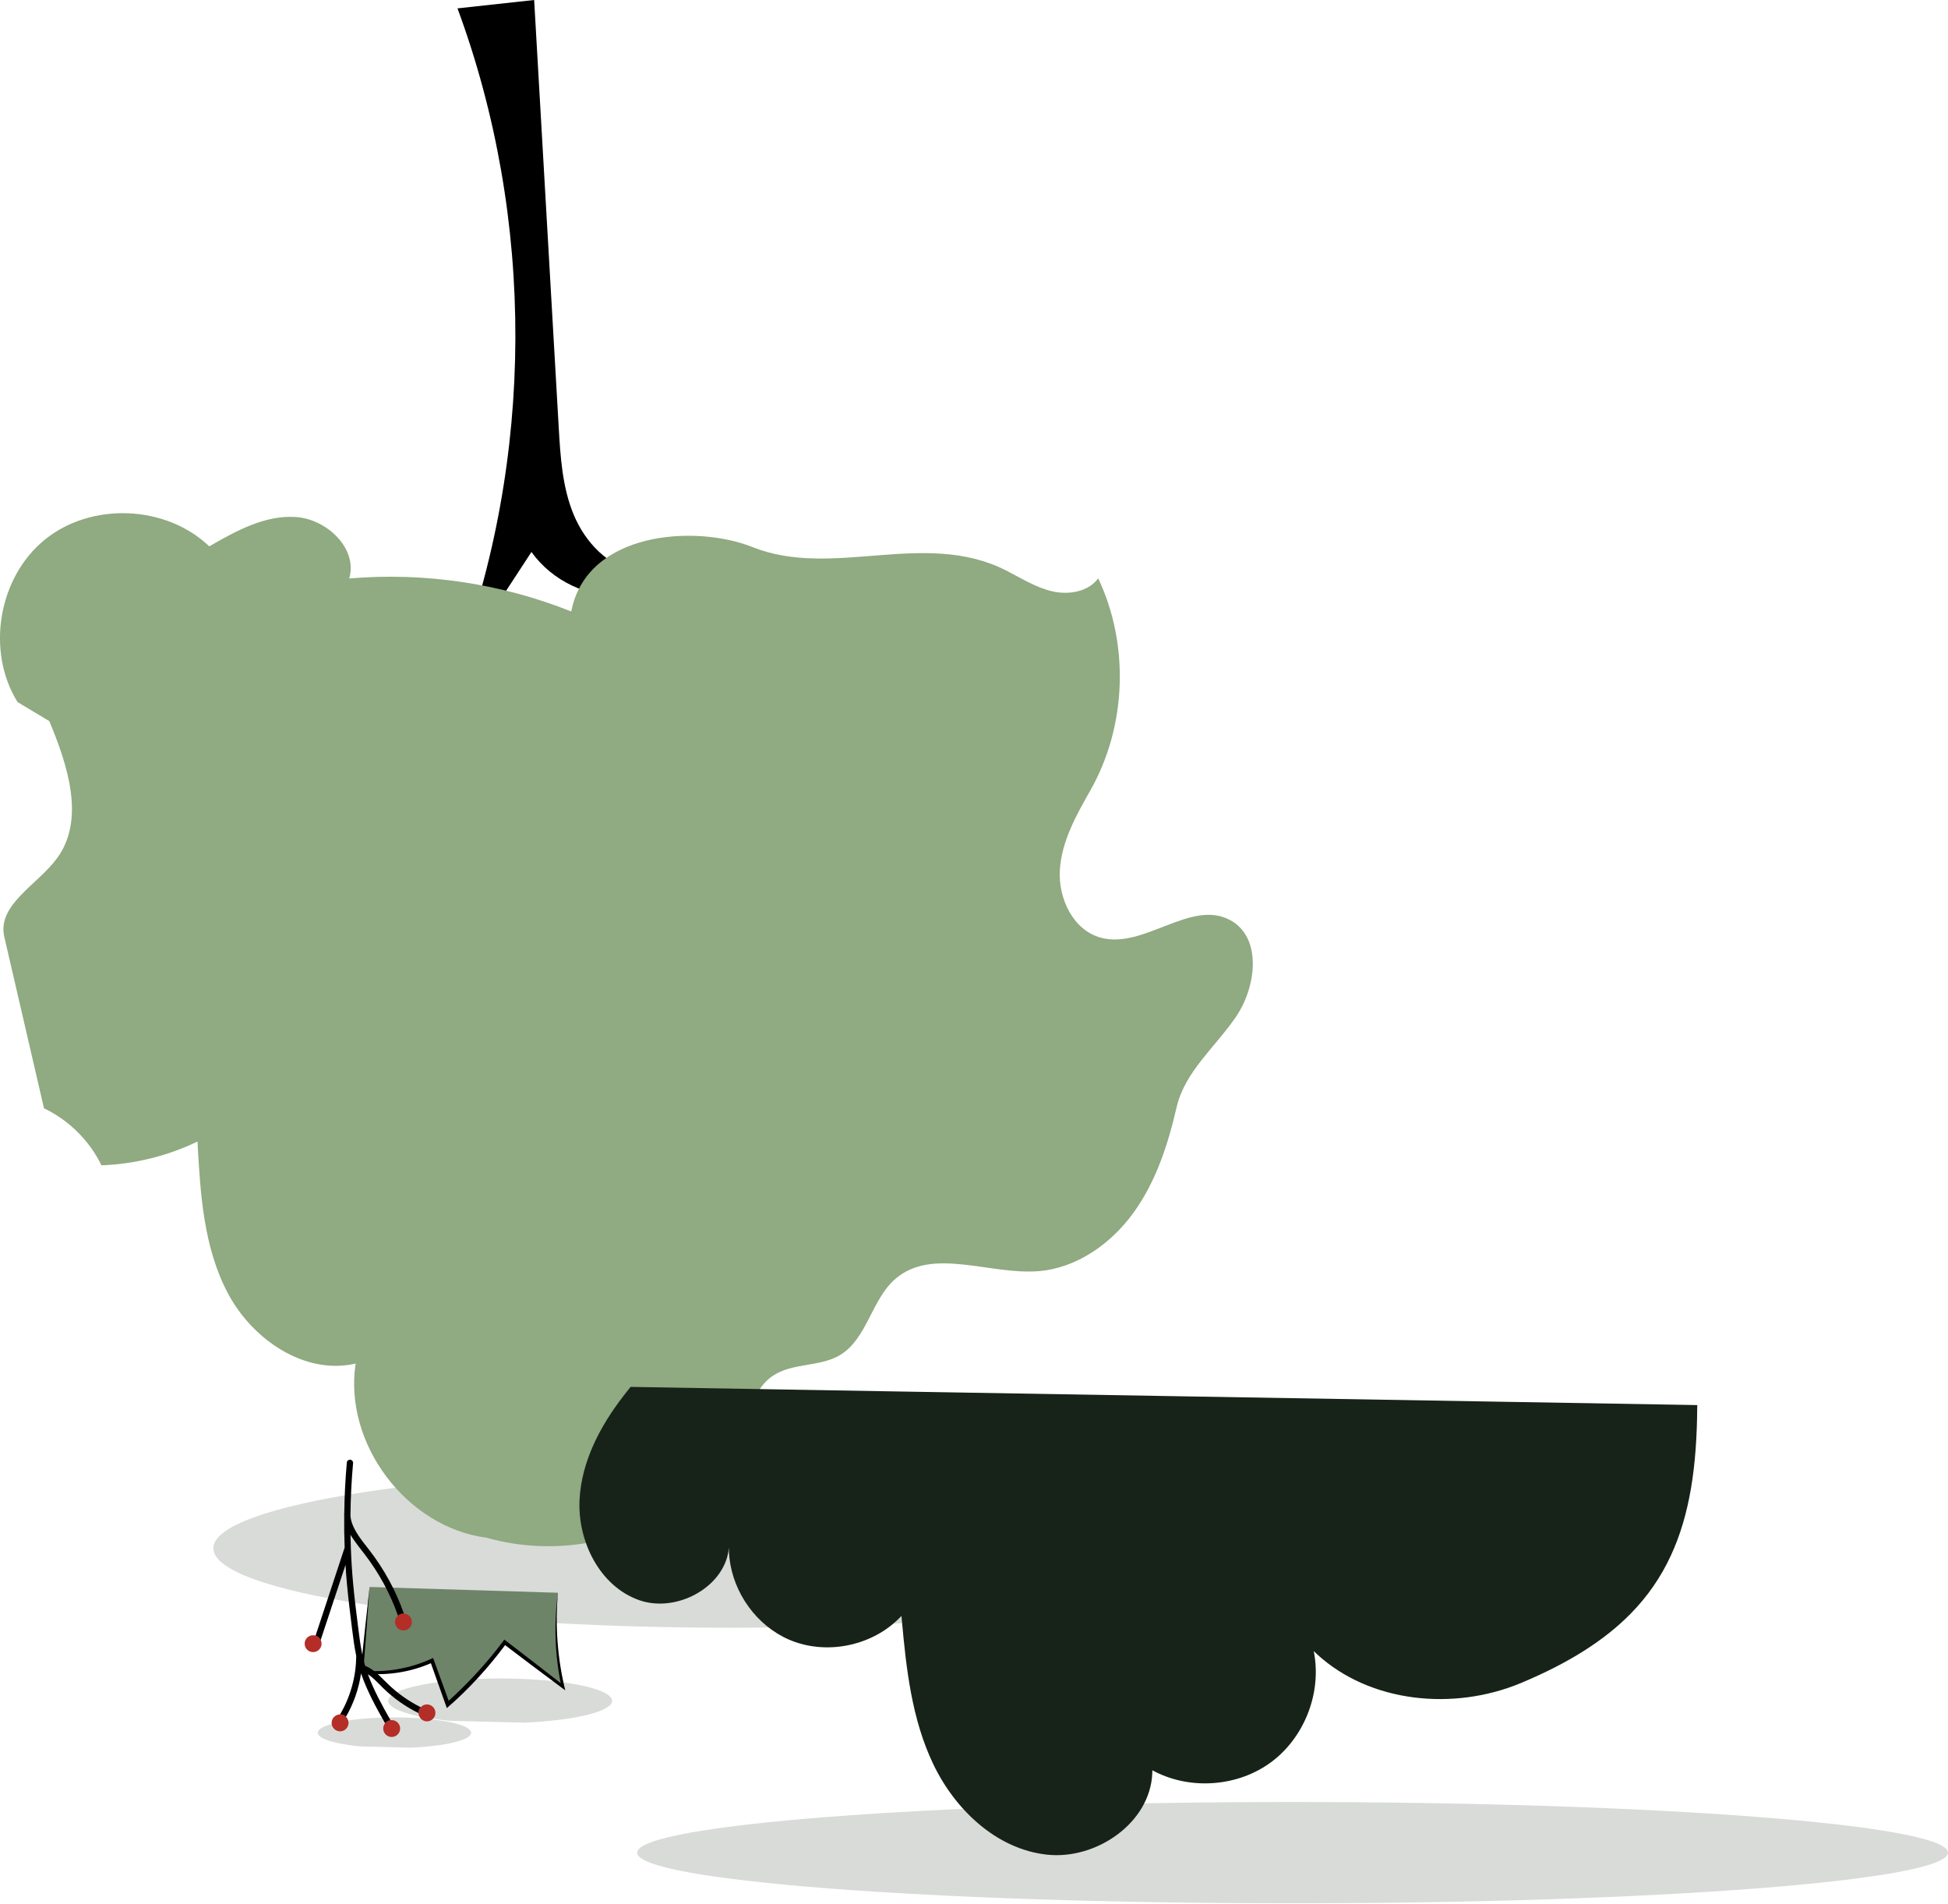
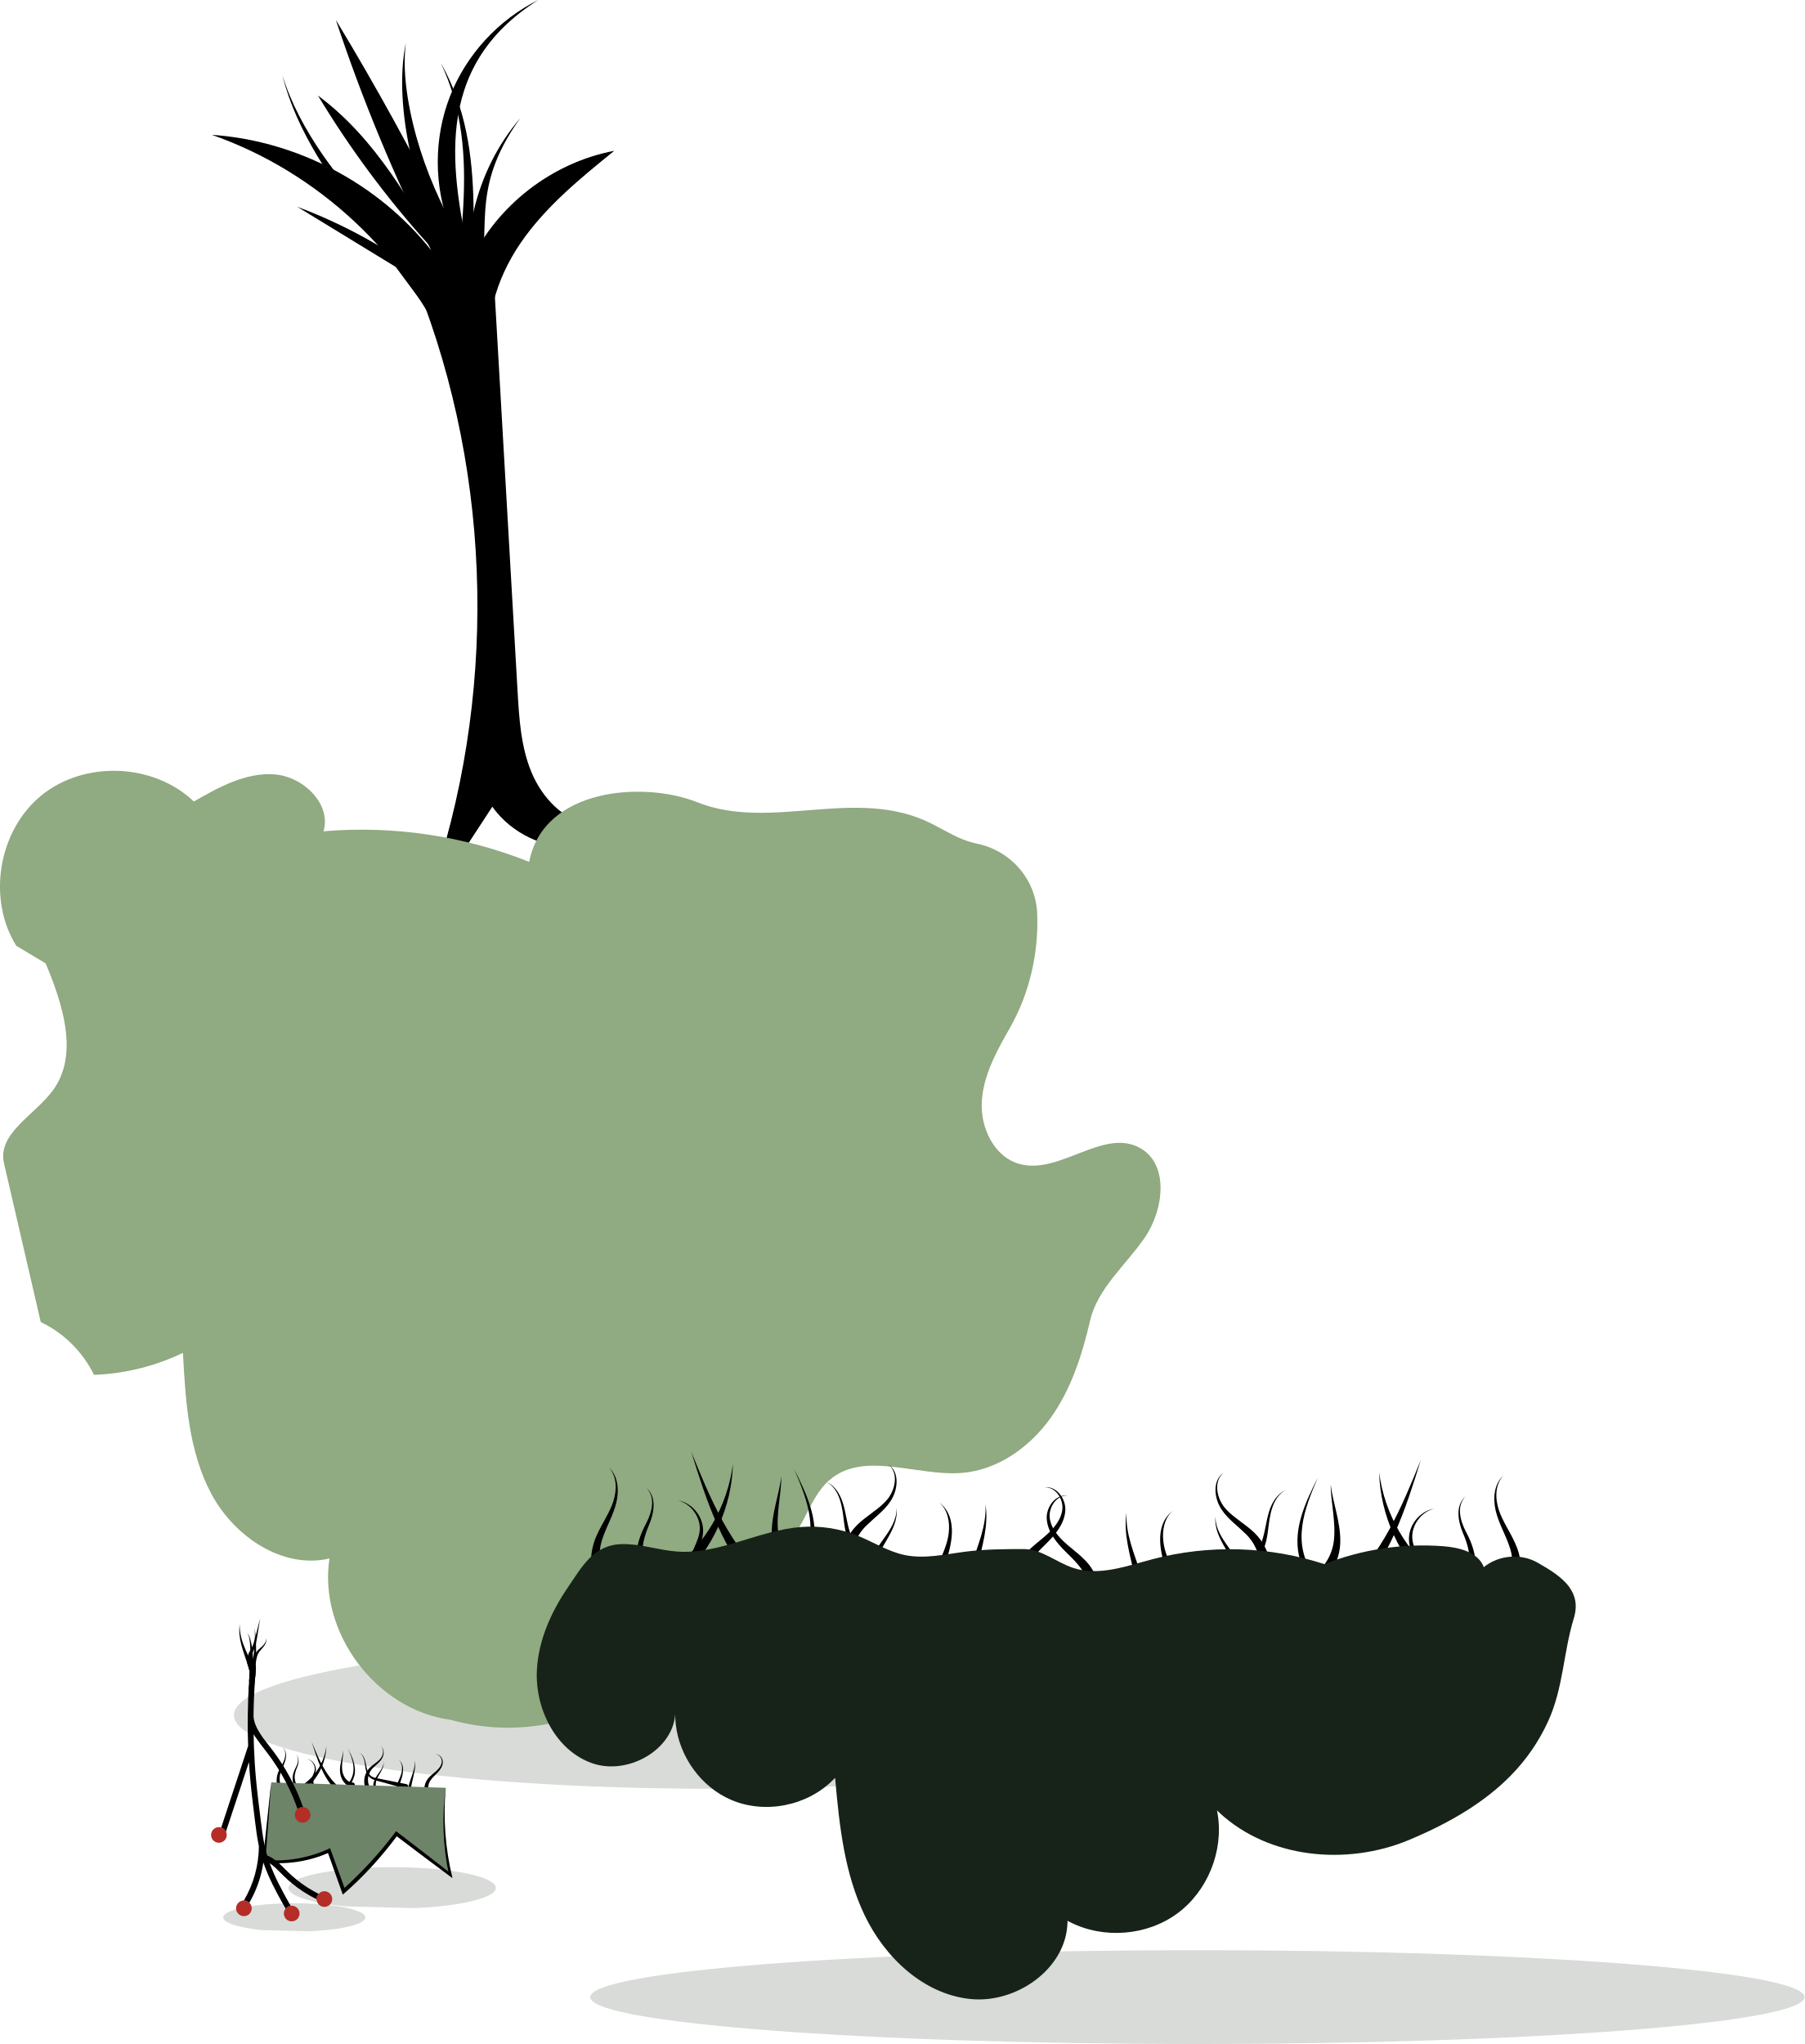
- <svg xmlns="http://www.w3.org/2000/svg" id="Camada_1" data-name="Camada 1" viewBox="0 0 1995.56 1949.34">
+ <svg xmlns="http://www.w3.org/2000/svg" id="Camada_1" data-name="Camada 1" viewBox="0 0 1995.56 2260.03">
  <defs>
    <style>
      .cls-1 {
        fill: #172318;
      }

      .cls-2 {
        fill: #b42d27;
      }

      .cls-3 {
        fill: #6d8469;
      }

      .cls-4 {
        fill: #90aa81;
      }

      .cls-5 {
        fill: #3d493a;
        opacity: .2;
      }
    </style>
  </defs>
  <g>
-     <ellipse class="cls-5" cx="747.53" cy="1585.73" rx="528.97" ry="81.38" />
-     <path d="M653.17,585.59c-30.11-5.06-53.72-30.23-65.45-58.42-11.73-28.19-13.63-59.35-15.38-89.83-8.38-145.78-16.77-291.56-25.15-437.34-26.18,2.86-52.36,5.72-78.53,8.57,79.83,215.96,79.04,460.68-2.21,676.11,25.99-39.79,51.99-79.57,77.98-119.36,21.14,29.71,58.27,47.27,94.65,44.76" />
-     <path class="cls-4" d="M585.2,626.26c15.83-82.13,127.21-89.25,185.63-65.97,82.79,32.98,175.99-18.49,259.77,23.95,15.45,7.83,30.32,17.44,47.19,21.36,16.87,3.91,36.91.65,47.24-13.25,32.23,68.18,29.06,151.96-8.23,217.5-14.45,25.39-29.25,51.93-31.07,81.09-1.82,29.16,13.56,61.62,41.72,69.38,44.32,12.22,92.4-39.81,132.82-17.9,32.76,17.76,26.91,67.95,6,98.79-20.91,30.84-52.51,56.3-60.88,92.61-8.82,38.27-21.23,76.51-44.28,108.32-23.04,31.8-58.13,56.64-97.28,59.77-50.16,4.01-108.46-24.97-146.57,7.89-24.67,21.27-28.88,61.47-56.89,78.12-20.82,12.37-48.92,7.63-68.9,21.33-26.12,17.92-25.03,56.07-37.41,85.23-22.33,52.56-85.96,71.22-141.71,83.61-37.45,8.33-76.96,7.23-113.9-3.17-82.18-10.74-146.62-96.46-134.12-178.38-52.04,12.1-105.54-24.44-130.67-71.58-25.13-47.15-28.5-102.45-31.34-155.8-30.66,14.76-64.4,23.11-98.4,24.34-12.29-25.34-33.41-46.3-58.85-58.38-13.55-58.51-27.1-117.02-40.65-175.53-7.61-32.86,33.75-53.2,53.82-80.3,29.34-39.6,11.29-95.28-7.74-140.75-10.84-6.5-21.67-12.99-32.51-19.49-32.44-52.16-19.79-127.6,27.9-166.32,47.68-38.72,124.12-35.61,168.5,6.84,27.55-15.88,57.26-32.29,88.98-30.02,31.72,2.27,63.29,32.4,54.4,62.93,77.05-6.61,155.61,5.07,227.42,33.79Z" />
+     <ellipse class="cls-5" cx="787.64" cy="1896.42" rx="528.97" ry="81.38" />
+     <path d="M653.17,912.25c-30.11-5.06-53.72-30.23-65.45-58.42-11.73-28.19-13.63-59.35-15.38-89.83-8.38-145.78-16.77-291.56-25.15-437.34-26.18,2.86-52.36,5.72-78.53,8.57,79.83,215.96,79.04,460.68-2.21,676.11,25.99-39.79,51.99-79.57,77.98-119.36,21.14,29.71,58.27,47.27,94.65,44.76" />
+     <path class="cls-4" d="M585.2,952.92c15.83-82.13,127.21-89.25,185.63-65.97,82.79,32.98,175.99-18.49,259.77,23.95,15.45,7.83,30.32,17.44,47.19,21.36.6.14,1.21.27,1.82.39,37.84,7.52,65.97,39.31,67.39,77.86,1.61,43.73-8.54,87.94-30.2,126.01-14.45,25.39-29.25,51.93-31.07,81.09-1.82,29.16,13.56,61.62,41.72,69.38,44.32,12.22,92.4-39.81,132.82-17.9,32.76,17.76,26.91,67.95,6,98.79-20.91,30.84-52.51,56.3-60.88,92.61-8.82,38.27-21.23,76.51-44.28,108.32-23.04,31.8-58.13,56.64-97.28,59.77-50.16,4.01-108.46-24.97-146.57,7.89-24.67,21.27-28.88,61.47-56.89,78.12-20.82,12.37-48.92,7.63-68.9,21.33-26.12,17.92-25.03,56.07-37.41,85.23-22.33,52.56-85.96,71.22-141.71,83.61-37.45,8.33-76.96,7.23-113.9-3.17-82.18-10.74-146.62-96.46-134.12-178.38-52.04,12.1-105.54-24.44-130.67-71.58-25.13-47.15-28.5-102.45-31.34-155.8-30.66,14.76-64.4,23.11-98.4,24.34-12.29-25.34-33.41-46.3-58.85-58.38-13.55-58.51-27.1-117.02-40.65-175.53-7.61-32.86,33.75-53.2,53.82-80.3,29.34-39.6,11.29-95.28-7.74-140.75l-32.51-19.49c-32.44-52.16-19.79-127.6,27.9-166.32,47.68-38.72,124.12-35.61,168.5,6.84,27.55-15.88,57.26-32.29,88.98-30.02,31.72,2.27,63.29,32.4,54.4,62.93,77.05-6.61,155.61,5.07,227.42,33.79Z" />
+     <g>
+       <path d="M498.84,396.23c-48.82-114.23-147.28-206.2-264.56-247.14,93.85,6.34,184.17,53.87,242.55,127.63-41.21-82.21-76.47-167.4-105.41-254.68,45.2,74.75,87.3,151.37,126.14,229.61-17.93-46.03-17.95-98.78-.07-144.83,17.88-46.05,53.5-84.95,97.8-106.82-120.01,75.29-95.17,193.49-75.28,289.67,29.79-62.9,90.84-110.02,159.24-122.9-37.69,30.55-75.93,61.69-103.39,101.68-27.46,40-43.13,90.83-30.56,137.69,2.42,9.04,5.88,18.02,5.68,27.37-.21,9.35-5.35,19.47-14.41,21.79-9.68,2.48-19.62-5.15-23.3-14.44-3.67-9.29-2.69-19.68-1.64-29.61" />
+       <path d="M495.16,326.17c-49.26-41.81-105.85-74.97-166.4-97.51,46.69,28.52,93.38,57.03,140.08,85.55" />
+       <path d="M524.91,348.06c-19.51-74.92-.01-158.89,50.52-217.54-60.44,83.75-26.76,128.5-49.52,189.97" />
+       <path d="M494.25,295.14c-38.33-69.89-78.59-142.02-142.64-189.46,35.08,58.13,75.7,112.91,121.13,163.37" />
+       <path d="M497.52,285.04c-36.55-62.13-63.41-166.62-48.7-237.63-2.57,20.13-1.06,40.38,2,60.19,6.38,39.48,19.03,78,35.91,114.09,8.47,17.91,18.12,35.31,29.49,50.69l-18.7,12.66h0Z" />
+       <path d="M497.43,387.87c5.18-105.77,38.06-218.05-10.06-318.34,55.15,96.38,30.64,213.85,32.64,318.8,0,0-22.58-.46-22.58-.46h0Z" />
+       <path d="M522.6,409.98l-115.91-156.63c-38.36-51.89-78.37-106.25-94.36-169.83,9.72,31.05,25.43,59.68,43.6,86.33,36.95,53.76,142.11,173.79,184.43,226.18,0,0-17.76,13.95-17.76,13.95h0Z" />
+     </g>
  </g>
  <g>
-     <ellipse class="cls-5" cx="1324.15" cy="1897.47" rx="671.41" ry="51.87" />
-     <path class="cls-1" d="M1738.67,1441.88l.03-.62c0-.74,0-1.44-.01-2.18l-13.3-.24-766.12-13.04-29.7-.5-283.63-4.85c-2.48,3.04-4.92,6.19-7.33,9.34-23.95,31.05-42.8,66.98-44.9,105.87-2.25,42.81,20.64,89.02,61.1,103.22,35.18,12.31,79.62-9.25,89.86-43.29,1.02-3.45,1.73-7.04,1.98-10.72-.01,3.58.17,7.17.59,10.73v.04c3.99,35.95,27.94,69.48,61.35,83.78,37.34,15.96,83.96,6.71,112.55-22.03.57-.48,1.1-1,1.59-1.56.25-.26.53-.52.78-.82.02.35.08.74.1,1.09.04.74.13,1.45.17,2.19v.04c4.5,50.72,10.25,102.35,32.17,148.28,22.35,46.93,65.04,87.41,116.72,92.92,50.72,5.46,105.91-32.96,107.74-83.58.02-.43.04-.85.02-1.28.02-.5.05-1.05.03-1.55.46.25.91.47,1.37.69.38.25.76.42,1.14.6,37.31,19.11,85.39,15.37,119.13-9.58,33.34-24.66,51.09-68.69,44.45-109.58-.18-1.18-.4-2.31-.61-3.49-.07-.24-.09-.51-.16-.75.19.16.37.37.56.53.82.82,1.68,1.6,2.53,2.38v.04c54.45,50.19,140.29,58.46,208.91,29.89,49.01-20.42,85.67-43.64,112.68-71.13,17.57-17.89,31.07-37.61,41.2-59.54,19.31-41.58,26.58-91.12,26.99-151.3Z" />
+     <ellipse class="cls-5" cx="1324.15" cy="2208.16" rx="671.41" ry="51.87" />
+     <g>
+       <path d="M742.84,1735.61c36.26-27.02,61.75-70.02,67.65-116.88-1.16,47.21-22.26,94.57-58.53,127.86-7.49,6.49-16.89-4.78-9.12-10.98h0Z" />
+       <path d="M892.19,1747.63c-24.94-3.15-38.71-29.99-38.74-52.73-.06-11.02,2.02-21.59,4.35-31.88,2.34-10.3,4.99-20.44,6.33-30.9-.27,20.68-5.98,41.85-3.56,62.35,1.94,17.33,14.3,38.66,32.75,38.92,10.27.35,9.1,15.48-1.14,14.23h0Z" />
+       <path d="M840.02,1757.4c-40.76-41.43-58.88-98.3-75.63-152.32,10.59,26.17,21.35,52.37,34.85,76.91,13.44,24.48,29.86,47.32,50.54,64.99,7.27,6.6-2.65,17.26-9.76,10.42h0Z" />
+       <path d="M935.57,1755.54c-9.11-19.79-6.86-43.99,5.71-61.64,7.97-11.31,19.74-18.17,30.04-26.5,4.92-4.04,9.67-8.29,12.84-13.62,6.4-10.32,8.77-26.24-1.93-34.76,11.89,7.88,10.83,24.96,5.06,36.46-6.05,12.11-17.5,20.12-26.83,29.15-18.4,15.59-24.37,43.42-12.2,64.37,4.64,8.65-8.3,15.39-12.69,6.53h0Z" />
+       <path d="M1060.01,1752.29c-22.84-6.32-63.68-17.44-86.09-23.63-27.98-6.02-37.16-18.01-40.58-45.87-1.08-8.51-1.95-16.83-4.65-24.82-2.55-7.89-7.23-15.55-14.89-19.56,3.9,1.71,7.34,4.46,10.08,7.78,16.36,19.26,7.9,51.73,28.99,67.45,9.9,6.23,24.07,6.94,35.4,9.72,15.99,3.21,58.54,11.74,75.03,15.05,9.43,2.16,6.23,16.19-3.29,13.89h0Z" />
+       <path d="M1073.09,1802.52c-11.63-23.22-6.44-49.17,1.07-72.09,7.22-21.95,16.87-43.39,15.66-66.92,1.84,11.48.86,23.34-1.2,34.83-3.98,22.38-12.14,44.66-11.39,67.33.29,10.91,2.79,21.44,8.28,29.83,5.2,8.55-7.73,15.92-12.42,7.03h0Z" />
+       <path d="M1123.7,1775.7c-8.84-21.03-2.98-45.95,13.27-60.99,9.49-9.47,20.72-16.35,29-26.62,3.97-4.9,7.15-10.46,8.41-16.59,2.86-11.95-6-27.7-19.59-26.99,14.38-1.89,25.02,14.21,23.11,27.53-1.64,13.95-11.39,25.28-20.89,34.69-9.43,9.31-18.98,18.31-22.65,29.45-3.9,11.07-2.91,23.68,2.28,33.52,4.35,8.86-8.95,15.1-12.95,6h0Z" />
+       <path d="M1048.44,1804.53c-20.64-10.12-24.36-37.11-17.86-56.91,5.31-18.03,16.56-34.27,18.59-52.82,1.37-12.02-1.09-25.53-10.71-33.75,22.14,17.03,13.83,48.78,5.69,71.12-3.84,11.8-7.35,23.63-5.81,34.77,1.31,10.24,5.92,20.81,15.87,24.54,9.04,3.82,3.19,17.17-5.77,13.06h0Z" />
+       <path d="M981.79,1811.45c-12.88-22.36-27.05-47.87-22.52-74.95,2.16-13.34,10.27-24.37,17.83-34.91,7.28-10.19,14.78-21.21,14.31-34.28,3.05,25.98-23.74,45.5-25.07,70.15-1.69,24.82,13.57,46.54,27.41,66.21,5.5,8.14-6.7,16.16-11.97,7.78h0Z" />
+       <path d="M909.79,1838.46c-28.59-30.12-53.22-66.98-26.46-107.14,23.98-34.84,10.14-71.78-5.19-106.99,13.34,26.5,27.64,55.97,21.06,86.48-7.83,29.58-27.6,41.3-13.13,74.97,7.36,16.85,20.84,29.88,34,42.79,6.72,6.91-3.54,16.94-10.29,9.89h0Z" />
+       <path d="M829.28,1788.4c-14.03-3.82-29.09-7.82-42.36-16.48-13.21-8.66-23.87-22.84-24.53-39.12-.96-15.19,11.21-27.84,11.5-42.43.22-13.77-9.94-27.77-24.18-31.4,14.48,2.46,26.65,15.81,27.75,31.29.61,7.85-2.13,15.28-4.44,22.09-9.22,21.13.32,39.86,19.45,50.41,11.87,6.45,25.72,9.1,39.98,11.72,9.56,2.03,6.42,16.21-3.16,13.92h0Z" />
+       <path d="M765.7,1783.07c-31.42-.59-59.43-26.39-61.42-57.41-1.72-14.68,3.74-29.19,10.46-41.66,6.04-11.79,10.62-27.85.23-38.59,11.54,9.88,8.22,27.62,3.05,40-5.4,12.7-9.36,25.71-6.66,39.35,3.84,25.98,28.62,45.7,54.22,44.03,9.87-.22,10.04,14.31.12,14.27h0Z" />
+       <path d="M674.45,1778.7c-20.99-21.38-26.96-54.98-14.24-81.8,5.78-12.84,13.76-23.93,17.94-36.55,4.05-12.42,4.51-27.7-4.96-37.92,10.58,9.57,11.49,25.69,8.4,38.87-3.29,13.71-10.46,25.79-14.76,38.25-9.02,23.63-1.68,52.6,17.38,68.74,7.27,6.59-2.66,17.27-9.76,10.41h0Z" />
+     </g>
+     <g>
+       <path d="M1592.78,1744.78c-36.26-27.02-61.75-70.02-67.65-116.88,1.16,47.21,22.26,94.57,58.53,127.86,7.49,6.49,16.89-4.78,9.12-10.98h0Z" />
+       <path d="M1443.43,1756.79c24.94-3.15,38.71-29.99,38.74-52.73.06-11.02-2.02-21.59-4.35-31.88-2.34-10.3-4.99-20.44-6.33-30.9.27,20.68,5.98,41.85,3.56,62.35-1.94,17.33-14.3,38.66-32.75,38.92-10.27.35-9.1,15.48,1.14,14.23h0Z" />
+       <path d="M1495.6,1766.56c40.76-41.43,58.88-98.3,75.63-152.32-10.59,26.17-21.35,52.37-34.85,76.91-13.44,24.48-29.86,47.32-50.54,64.99-7.27,6.6,2.65,17.26,9.76,10.42h0Z" />
+       <path d="M1400.05,1764.7c9.11-19.79,6.86-43.99-5.71-61.64-7.97-11.31-19.74-18.17-30.04-26.5-4.92-4.04-9.67-8.29-12.84-13.62-6.4-10.32-8.77-26.24,1.93-34.76-11.89,7.88-10.83,24.96-5.06,36.46,6.05,12.11,17.5,20.12,26.83,29.15,18.4,15.59,24.37,43.42,12.2,64.37-4.64,8.65,8.3,15.39,12.69,6.53h0Z" />
+       <path d="M1275.61,1761.45c22.84-6.32,63.68-17.44,86.09-23.63,27.98-6.02,37.16-18.01,40.58-45.87,1.08-8.51,1.95-16.83,4.65-24.82,2.55-7.89,7.23-15.55,14.89-19.56-3.9,1.71-7.34,4.46-10.08,7.78-16.36,19.26-7.9,51.73-28.99,67.45-9.9,6.23-24.07,6.94-35.4,9.72-15.99,3.21-58.54,11.74-75.03,15.05-9.43,2.16-6.23,16.19,3.29,13.89h0Z" />
+       <path d="M1262.53,1811.68c11.63-23.22,6.44-49.17-1.07-72.09-7.22-21.95-16.87-43.39-15.66-66.92-1.84,11.48-.86,23.34,1.2,34.83,3.98,22.38,12.14,44.66,11.39,67.33-.29,10.91-2.79,21.44-8.28,29.83-5.2,8.55,7.73,15.92,12.42,7.03h0Z" />
+       <path d="M1211.91,1784.87c8.84-21.03,2.98-45.95-13.27-60.99-9.49-9.47-20.72-16.35-29-26.62-3.97-4.9-7.15-10.46-8.41-16.59-2.86-11.95,6-27.7,19.59-26.99-14.38-1.89-25.02,14.21-23.11,27.53,1.64,13.95,11.39,25.28,20.89,34.69,9.43,9.31,18.98,18.31,22.65,29.45,3.9,11.07,2.91,23.68-2.28,33.52-4.35,8.86,8.95,15.1,12.95,6h0Z" />
+       <path d="M1287.18,1813.69c20.64-10.12,24.36-37.11,17.86-56.91-5.31-18.03-16.56-34.27-18.59-52.82-1.37-12.02,1.09-25.53,10.71-33.75-22.14,17.03-13.83,48.78-5.69,71.12,3.84,11.8,7.35,23.63,5.81,34.77-1.31,10.24-5.92,20.81-15.87,24.54-9.04,3.82-3.19,17.17,5.77,13.06h0Z" />
+       <path d="M1353.83,1820.61c12.88-22.36,27.05-47.87,22.52-74.95-2.16-13.34-10.27-24.37-17.83-34.91-7.28-10.19-14.78-21.21-14.31-34.28-3.05,25.98,23.74,45.5,25.07,70.15,1.69,24.82-13.57,46.54-27.41,66.21-5.5,8.14,6.7,16.16,11.97,7.78h0Z" />
+       <path d="M1425.83,1847.63c28.59-30.12,53.22-66.98,26.46-107.14-23.98-34.84-10.14-71.78,5.19-106.99-13.34,26.5-27.64,55.97-21.06,86.48,7.83,29.58,27.6,41.3,13.13,74.97-7.36,16.85-20.84,29.88-34,42.79-6.72,6.91,3.54,16.94,10.29,9.89h0Z" />
+       <path d="M1506.34,1797.56c14.03-3.82,29.09-7.82,42.36-16.48,13.21-8.66,23.87-22.84,24.53-39.12.96-15.19-11.21-27.84-11.5-42.43-.22-13.77,9.94-27.77,24.18-31.4-14.48,2.46-26.65,15.81-27.75,31.29-.61,7.85,2.13,15.28,4.44,22.09,9.22,21.13-.32,39.86-19.45,50.41-11.87,6.45-25.72,9.1-39.98,11.72-9.56,2.03-6.42,16.21,3.16,13.92h0Z" />
+       <path d="M1569.92,1792.24c31.42-.59,59.43-26.39,61.42-57.41,1.72-14.68-3.74-29.19-10.46-41.66-6.04-11.79-10.62-27.85-.23-38.59-11.54,9.88-8.22,27.62-3.05,40,5.4,12.7,9.36,25.71,6.66,39.35-3.84,25.98-28.62,45.7-54.22,44.03-9.87-.22-10.04,14.31-.12,14.27h0Z" />
+       <path d="M1661.17,1787.86c20.99-21.38,26.96-54.98,14.24-81.8-5.78-12.84-13.76-23.93-17.94-36.55-4.05-12.42-4.51-27.7,4.96-37.92-10.58,9.57-11.49,25.69-8.4,38.87,3.29,13.71,10.46,25.79,14.76,38.25,9.02,23.63,1.68,52.6-17.38,68.74-7.27,6.59,2.66,17.27,9.76,10.41h0Z" />
+     </g>
+     <path class="cls-1" d="M1735.41,1754.81c-7.92-10.97-21.46-19.29-35.34-27.15-18.31-10.37-42.91-8.24-59.17,5.12-6.31-16.47-26.8-21.73-44.39-23.1-44.72-3.49-90.21,3.32-131.94,19.75-60.91-19.86-127.54-21.81-189.51-5.57-29,7.6-59.5,19.12-88.02,9.85-18.73-6.09-35.03-20.86-54.73-20.91-21.44-.05-42.94.15-64.21,2.81-22.53,2.83-45.42,8.41-67.65,3.77-18.48-3.86-34.75-14.46-52.28-21.46-19.8-7.9-41.42-11.18-62.67-9.5-46.41,3.66-89.91,30.34-136.35,27.15-20.74-1.43-40.93-8.83-61.71-8.25-31.11.87-43.64,24.71-59.16,47.4-18.58,27.16-32.76,58.4-34.55,91.65-2.25,42.81,20.64,89.02,61.1,103.22,35.18,12.31,79.62-9.25,89.86-43.29,1.02-3.45,1.73-7.04,1.98-10.72-.01,3.58.17,7.17.59,10.73v.04c3.99,35.95,27.94,69.48,61.35,83.78,37.34,15.96,83.96,6.71,112.55-22.03.57-.48,1.1-1,1.59-1.56.25-.26.53-.52.78-.82.02.35.08.74.1,1.09.04.74.13,1.45.17,2.19v.04c4.5,50.72,10.25,102.35,32.17,148.28,22.35,46.93,65.04,87.41,116.72,92.92,50.72,5.46,105.91-32.96,107.74-83.58.02-.43.04-.85.02-1.28.02-.5.05-1.05.03-1.55.46.25.91.47,1.37.69.38.25.76.42,1.14.6,37.31,19.11,85.39,15.37,119.13-9.58,33.34-24.66,51.09-68.69,44.45-109.58-.18-1.18-.4-2.31-.61-3.49-.07-.24-.09-.51-.16-.75.19.16.37.37.56.53.82.82,1.68,1.6,2.53,2.38v.04c54.45,50.19,140.29,58.46,208.91,29.89,49.01-20.42,85.67-43.64,112.68-71.13,17.57-17.89,31.07-37.61,41.2-59.54,17.23-37.12,17.06-76.65,28.7-114.49,4.39-14.26,1.69-25.35-4.97-34.57Z" />
  </g>
  <g>
-     <path class="cls-5" d="M627.04,1741.98c0,10.18-33.32,18.8-79.38,21.77-3.49.22-7.04.4-10.7.58h-.05l-76.7-1.95h-.11c-37.09-3.78-62.45-11.51-62.45-20.4,0-12.66,51.33-22.93,114.7-22.93,14.08,0,27.57.53,40.04,1.47.7.04,1.34.09,1.99.13,42.57,3.33,72.67,11.64,72.67,21.33Z" />
-     <path class="cls-5" d="M482.65,1774.66c0,6.97-22.82,12.87-54.37,14.91-2.39.15-4.82.27-7.33.4h-.04l-52.53-1.34h-.07c-25.4-2.59-42.77-7.88-42.77-13.97,0-8.67,35.15-15.7,78.55-15.7,9.64,0,18.88.36,27.42,1,.48.03.92.06,1.36.09,29.15,2.28,49.77,7.97,49.77,14.61Z" />
+     <path class="cls-5" d="M548.39,2087.43c0,10.18-33.32,18.8-79.38,21.77-3.49.22-7.04.4-10.7.58h-.05l-76.7-1.95h-.11c-37.09-3.78-62.45-11.51-62.45-20.4,0-12.66,51.33-22.93,114.7-22.93,14.08,0,27.57.53,40.04,1.47.7.04,1.34.09,1.99.13,42.57,3.33,72.67,11.64,72.67,21.33Z" />
+     <path class="cls-5" d="M404,2120.11c0,6.97-22.82,12.87-54.37,14.91-2.39.15-4.82.27-7.33.4h-.04l-52.53-1.34h-.07c-25.4-2.59-42.77-7.88-42.77-13.97,0-8.67,35.15-15.7,78.55-15.7,9.64,0,18.88.36,27.42,1,.48.03.92.06,1.36.09,29.15,2.28,49.77,7.97,49.77,14.61Z" />
    <g>
-       <path class="cls-3" d="M571.58,1631.29c-3.66,32.08-1.93,64.77,5.09,96.29-19.88-15.16-39.75-30.31-59.63-45.47-17.19,23.13-36.78,44.48-58.33,63.61-5.39-14.98-10.77-29.97-16.16-44.95-22.33,10.17-47.43,14.2-71.82,11.52,2.63-28.98,5.27-57.96,7.9-86.94" />
-       <path d="M571.58,1631.29c-3.03,33.45-.52,67.35,7.48,99.93l-3.3-2.45c-20.07-14.9-40.04-29.93-59.94-45.06l2.83-.4c-17.85,24.11-38.16,46.49-60.9,66.1l-1.05-2.96-16.01-45.01,2.67,1.13c-23.08,10.49-49.08,14.22-74.18,10.95,2.29-22.33,6.89-65.86,9.44-88.17-1.45,21.73-4.79,65.37-6.51,87.07,0,0-1.24-1.52-1.24-1.52,12.08,1.2,24.31.73,36.25-1.31,12.63-2.18,24.99-5.97,36.54-11.51l.74,2.02,16.32,44.89-3.43-.88c21.31-19.17,40.98-40.21,58.14-63.21l1.22-1.63,1.61,1.23c19.86,15.18,39.63,30.46,59.32,45.87l-2.36,1.51c-6.75-31.68-8.05-64.55-3.63-96.62h0Z" />
+       <g>
+         <path d="M337.2,1971.74c12.7-9.47,21.63-24.53,23.7-40.94-.41,16.54-7.8,33.13-20.5,44.79-2.62,2.27-5.92-1.68-3.2-3.85h0Z" />
+         <path d="M389.51,1975.95c-8.74-1.1-13.56-10.5-13.57-18.47-.02-3.86.71-7.56,1.52-11.17.82-3.61,1.75-7.16,2.22-10.82-.1,7.24-2.1,14.66-1.25,21.84.68,6.07,5.01,13.54,11.47,13.63,3.6.12,3.19,5.42-.4,4.98h0Z" />
+         <path d="M371.24,1979.37c-14.28-14.51-20.62-34.43-26.49-53.36,3.71,9.17,7.48,18.34,12.21,26.94,4.71,8.58,10.46,16.58,17.7,22.77,2.55,2.31-.93,6.05-3.42,3.65h0Z" />
+         <path d="M404.71,1978.72c-3.19-6.93-2.4-15.41,2-21.59,2.79-3.96,6.91-6.36,10.52-9.28,1.72-1.41,3.39-2.9,4.5-4.77,2.24-3.61,3.07-9.19-.68-12.18,4.17,2.76,3.79,8.74,1.77,12.77-2.12,4.24-6.13,7.05-9.4,10.21-6.44,5.46-8.54,15.21-4.27,22.55,1.63,3.03-2.91,5.39-4.45,2.29h0Z" />
+         <path d="M448.3,1977.58c-8-2.21-22.31-6.11-30.16-8.28-9.8-2.11-13.02-6.31-14.21-16.07-.38-2.98-.68-5.89-1.63-8.69-.89-2.76-2.53-5.45-5.22-6.85,1.37.6,2.57,1.56,3.53,2.73,5.73,6.75,2.77,18.12,10.16,23.63,3.47,2.18,8.43,2.43,12.4,3.4,5.6,1.12,20.5,4.11,26.28,5.27,3.3.76,2.18,5.67-1.15,4.86h0Z" />
+         <path d="M452.88,1995.18c-4.07-8.13-2.25-17.22.38-25.25,2.53-7.69,5.91-15.2,5.49-23.44.65,4.02.3,8.18-.42,12.2-1.4,7.84-4.25,15.65-3.99,23.58.1,3.82.98,7.51,2.9,10.45,1.82,2.99-2.71,5.58-4.35,2.46h0Z" />
+         <path d="M470.61,1985.79c-3.1-7.37-1.04-16.09,4.65-21.37,3.33-3.32,7.26-5.73,10.16-9.33,1.39-1.72,2.5-3.67,2.94-5.81,1-4.19-2.1-9.7-6.86-9.45,5.04-.66,8.77,4.98,8.1,9.64-.57,4.89-3.99,8.85-7.32,12.15-3.3,3.26-6.65,6.41-7.93,10.32-1.36,3.88-1.02,8.29.8,11.74,1.52,3.1-3.13,5.29-4.54,2.1h0Z" />
+         <path d="M444.25,1995.88c-7.23-3.55-8.53-13-6.26-19.94,1.86-6.32,5.8-12,6.51-18.5.48-4.21-.38-8.94-3.75-11.82,7.76,5.97,4.84,17.09,1.99,24.91-1.35,4.13-2.58,8.28-2.04,12.18.46,3.59,2.07,7.29,5.56,8.59,3.17,1.34,1.12,6.02-2.02,4.58h0Z" />
+         <path d="M420.9,1998.31c-4.51-7.83-9.48-16.77-7.89-26.26.76-4.67,3.6-8.54,6.25-12.23,2.55-3.57,5.18-7.43,5.01-12.01,1.07,9.1-8.31,15.94-8.78,24.57-.59,8.69,4.75,16.3,9.6,23.19,1.93,2.85-2.35,5.66-4.19,2.73h0Z" />
+         <path d="M395.68,2007.77c-10.01-10.55-18.64-23.46-9.27-37.53,8.4-12.2,3.55-25.14-1.82-37.48,4.67,9.28,9.68,19.61,7.38,30.29-2.74,10.36-9.67,14.47-4.6,26.26,2.58,5.9,7.3,10.47,11.91,14.99,2.36,2.42-1.24,5.93-3.6,3.47h0Z" />
+         <path d="M367.48,1990.23c-4.91-1.34-10.19-2.74-14.84-5.77-4.63-3.03-8.36-8-8.59-13.7-.34-5.32,3.93-9.75,4.03-14.86.08-4.82-3.48-9.73-8.47-11,5.07.86,9.33,5.54,9.72,10.96.21,2.75-.74,5.35-1.56,7.74-3.23,7.4.11,13.96,6.81,17.66,4.16,2.26,9.01,3.19,14.01,4.11,3.35.71,2.25,5.68-1.11,4.88h0Z" />
+         <path d="M345.21,1988.37c-11.01-.21-20.82-9.24-21.51-20.11-.6-5.14,1.31-10.23,3.67-14.59,2.12-4.13,3.72-9.76.08-13.52,4.04,3.46,2.88,9.67,1.07,14.01-1.89,4.45-3.28,9.01-2.33,13.79,1.34,9.1,10.03,16.01,18.99,15.42,3.46-.08,3.52,5.01.04,5h0Z" />
+         <path d="M313.24,1986.84c-7.35-7.49-9.44-19.26-4.99-28.65,2.02-4.5,4.82-8.38,6.29-12.8,1.42-4.35,1.58-9.7-1.74-13.28,3.71,3.35,4.03,9,2.94,13.62-1.15,4.8-3.67,9.03-5.17,13.4-3.16,8.28-.59,18.42,6.09,24.08,2.55,2.31-.93,6.05-3.42,3.65h0Z" />
+       </g>
+       <path class="cls-3" d="M307.7,1971.05c35.98,1.11,185.22,5.69,185.22,5.69-3.66,32.08-1.93,64.77,5.09,96.29-19.88-15.16-39.75-30.31-59.63-45.47-17.19,23.13-36.78,44.48-58.33,63.61-5.39-14.98-10.77-29.97-16.16-44.95-22.33,10.17-47.43,14.2-71.82,11.52.08,0,6.77-79.88,8-87.02" />
+       <path d="M492.92,1976.74c-3.03,33.45-.52,67.35,7.48,99.93l-3.3-2.45c-20.07-14.9-40.04-29.93-59.94-45.06l2.83-.4c-17.85,24.11-38.16,46.49-60.9,66.1l-1.05-2.96-16.01-45.01,2.67,1.13c-23.08,10.49-49.08,14.22-74.18,10.95,2.29-22.33,6.89-65.86,9.44-88.17-1.45,21.73-4.79,65.37-6.51,87.07,0,0-1.24-1.52-1.24-1.52,12.08,1.2,24.31.73,36.25-1.31,12.63-2.18,24.99-5.97,36.54-11.51l.74,2.02,16.32,44.89-3.43-.88c21.31-19.17,40.98-40.21,58.14-63.21l1.22-1.63,1.61,1.23c19.86,15.18,39.63,30.46,59.32,45.87l-2.36,1.51c-6.75-31.68-8.05-64.55-3.63-96.62h0Z" />
    </g>
    <g>
      <g>
-         <path d="M413.3,1652.56c.13,0,.32,0,.45.06-8.25-23.53-20.2-45.39-35.49-65.15l-2.49-3.2c-4.03-5.12-8.12-10.36-11.19-15.79-1.92-3.26-3.45-6.59-4.48-10.04-.58-1.98-.96-3.96-1.09-6.01v-.26c.19-17.97,1.09-35.87,2.69-53.71.13-1.73-1.15-3.32-2.94-3.45h-.26c-1.66,0-3.07,1.21-3.2,2.88-1.53,17.14-2.43,34.4-2.62,51.73v.06c-.06.89-.06,1.79-.06,2.68v.26c-.13,10.81,0,21.61.45,32.35-.19.57-.38,1.15-.58,1.73l-29.22,88.55c2.3.64,4.22,2.3,5.24,4.41l25.45-76.92c.38,6.78.9,13.55,1.53,20.33,1.41,15.15,3.32,30.43,5.18,45.27,1.15,9.14,2.3,18.35,4.22,27.37v.13c0,20.91-5.88,42.07-16.5,60.04,2.37,0,4.48.89,6.01,2.43,7.86-13.55,13.17-28.77,15.47-44.37,6.2,18.03,15.35,34.78,24.62,50.96,1.34-1.66,3.32-2.81,5.56-3.07-8.57-15.09-17.14-30.69-23.15-47.06,4.41,2.81,8.25,6.78,12.28,10.81l3.45,3.45c10.61,10.36,22.76,18.93,36.06,25.45v-.19c0-2.17.83-4.22,2.3-5.76-12.47-6.27-23.91-14.32-33.89-24.1-1.15-1.09-2.24-2.24-3.39-3.32-5.75-5.82-11.76-11.83-19.63-14.96v-.06c-.58-1.79-1.09-3.52-1.53-5.31-.51-1.92-.9-3.84-1.28-5.82-.19-.64-.32-1.28-.45-1.92v-.06c-1.66-8.38-2.75-16.82-3.77-25.13-1.92-15.03-3.84-30.31-5.24-45.33-1.15-12.15-1.92-24.42-2.37-36.64v-.06c-.19-4.67-.32-9.27-.38-13.94.96,1.73,2.05,3.32,3.2,4.92,2.69,3.96,5.63,7.74,8.44,11.38l2.49,3.2c14.83,19.24,26.47,40.47,34.46,63.3,1.53-1.34,3.45-2.11,5.63-2.11Z" />
-         <path d="M402.43,1765.99c-.77-1.41-1.6-2.75-2.37-4.16-2.24.26-4.22,1.41-5.56,3.07.77,1.41,1.6,2.81,2.37,4.22.9,1.53,2.81,2.05,4.35,1.22,1.53-.9,2.11-2.81,1.21-4.35Z" />
-         <path d="M328.52,1679.67c-1.02-2.11-2.94-3.77-5.24-4.41l-.9,2.62c-.51,1.66.38,3.45,2.05,4.03,1.66.58,3.45-.32,4.03-2.05l.06-.19Z" />
-         <path d="M354.42,1758.31c-1.53-1.53-3.64-2.43-6.01-2.43-.51.89-1.02,1.79-1.6,2.68-.96,1.47-.51,3.45,1.02,4.41,1.47.9,3.45.45,4.41-1.02.77-1.21,1.47-2.43,2.17-3.64Z" />
-         <path d="M436.77,1751.22c-1.92-.83-3.84-1.73-5.75-2.69-1.47,1.54-2.3,3.58-2.3,5.76v.19c1.85.9,3.64,1.73,5.5,2.56,1.6.77,3.52,0,4.22-1.6.7-1.6,0-3.52-1.66-4.22Z" />
-         <path d="M352.69,1549.69c-.06.26-.13.45-.13.77,0,.64,0,1.28.06,1.92,0-.9,0-1.79.06-2.68Z" />
-         <path d="M415.8,1658.57c-.64-1.98-1.34-3.96-2.05-5.95-.13-.06-.32-.06-.45-.06-2.17,0-4.09.77-5.63,2.11.77,1.92,1.41,3.9,2.05,5.82.51,1.73,2.3,2.62,4.03,2.11,1.66-.58,2.62-2.37,2.05-4.03Z" />
+         <path d="M352.36,2093.98c-1.47,1.53-2.3,3.58-2.3,5.75v.19c-9.95-4.88-19.26-10.91-27.76-17.97-2.86-2.38-5.63-4.87-8.3-7.48l-3.45-3.45c-4.03-4.03-7.87-7.99-12.28-10.8,5.63,15.34,13.52,30.02,21.55,44.22.53.94,1.06,1.89,1.6,2.83-2.24.26-4.22,1.41-5.57,3.07-1.09-1.9-2.18-3.81-3.25-5.73-8.13-14.4-15.89-29.31-21.36-45.22-2.3,15.6-7.61,30.81-15.48,44.37-1.53-1.54-3.64-2.43-6.01-2.43,10.62-17.97,16.5-39.13,16.5-60.04v-.13c-1.92-9.01-3.07-18.22-4.22-27.36-1.85-14.83-3.77-30.12-5.18-45.27-.64-6.78-1.15-13.55-1.53-20.33l-25.45,76.92c-1.02-2.11-2.94-3.78-5.24-4.42l29.22-88.55c.19-.58.38-1.15.57-1.73-.45-10.74-.57-21.54-.45-32.35v-.25c0-.9,0-1.79.07-2.69v-.06c.13-12.01.6-23.99,1.39-35.91.1-1.53.2-3.06.32-4.58.09-1.31.19-2.61.29-3.91.05-.64.1-1.27.16-1.91.14-1.81.3-3.61.46-5.42.07-.84.46-1.57,1.05-2.08h0c.15-.14.31-.25.48-.35.01-.01.02-.01.03-.02.22-.13.46-.23.71-.3.08-.02.15-.04.23-.05.22-.06.46-.08.7-.08h.25c.92.06,1.7.52,2.23,1.18.06.07.11.14.16.22.07.09.12.18.17.28.29.53.43,1.15.38,1.78-.01.13-.02.25-.03.38h0c-.19,2.05-.36,4.07-.52,6.11-.09,1.17-.18,2.33-.27,3.5-.03.34-.05.68-.07,1.02-1.05,14.19-1.64,28.42-1.79,42.69v.26c.13,2.05.51,4.03,1.08,6.01,1.03,3.45,2.56,6.78,4.48,10.04,3.07,5.43,7.16,10.68,11.19,15.79l2.49,3.2c9.37,12.11,17.49,25.02,24.27,38.62,4.28,8.57,8.03,17.42,11.22,26.53-.13-.06-.32-.06-.45-.06-2.17,0-4.09.76-5.63,2.11-3.47-9.91-7.62-19.52-12.43-28.8-6.26-12.09-13.63-23.61-22.03-34.5l-2.49-3.2c-2.81-3.64-5.76-7.42-8.44-11.38-1.15-1.6-2.24-3.2-3.2-4.92.07,4.66.19,9.27.39,13.93v.07c.44,12.21,1.21,24.49,2.36,36.63,1.41,15.03,3.33,30.31,5.24,45.34,1.03,8.31,2.11,16.75,3.78,25.12v.07c.09.48.19.96.31,1.44h0c.04.17.08.32.13.48.23,1.14.45,2.27.7,3.38.17.82.36,1.62.58,2.43.12.45.23.89.36,1.33v.02h0c.36,1.33.75,2.63,1.18,3.96v.07c3.4,1.36,6.42,3.24,9.25,5.42h.03c.65.5,1.28,1.01,1.9,1.54.62.51,1.22,1.03,1.82,1.57,2.3,2.06,4.48,4.26,6.63,6.43,1.15,1.08,2.23,2.23,3.38,3.32,3.08,3.02,6.31,5.88,9.66,8.57,7.49,6.02,15.61,11.21,24.23,15.54Z" />
+         <path d="M323.78,2111.43c-.77-1.41-1.6-2.75-2.37-4.16-2.24.26-4.22,1.41-5.56,3.07.77,1.41,1.6,2.81,2.37,4.22.9,1.53,2.81,2.05,4.35,1.22,1.53-.9,2.11-2.81,1.21-4.35Z" />
+         <path d="M249.87,2025.12c-1.02-2.11-2.94-3.77-5.24-4.41l-.9,2.62c-.51,1.66.38,3.45,2.05,4.03,1.66.58,3.45-.32,4.03-2.05l.06-.19Z" />
+         <path d="M275.76,2103.76c-1.53-1.53-3.64-2.43-6.01-2.43-.51.89-1.02,1.79-1.6,2.68-.96,1.47-.51,3.45,1.02,4.41,1.47.9,3.45.45,4.41-1.02.77-1.21,1.47-2.43,2.17-3.64Z" />
+         <path d="M358.11,2096.66c-1.92-.83-3.84-1.73-5.75-2.69-1.47,1.54-2.3,3.58-2.3,5.76v.19c1.85.9,3.64,1.73,5.5,2.56,1.6.77,3.52,0,4.22-1.6.7-1.6,0-3.52-1.66-4.22Z" />
+         <path d="M274.04,1895.13c-.06.26-.13.45-.13.77s0,1.28.06,1.92c0-.9,0-1.79.06-2.68Z" />
+         <path d="M337.14,2004.02c-.64-1.98-1.34-3.96-2.05-5.95-.13-.06-.32-.06-.45-.06-2.17,0-4.09.77-5.63,2.11.77,1.92,1.41,3.9,2.05,5.82.51,1.73,2.3,2.62,4.03,2.11,1.66-.58,2.62-2.37,2.05-4.03Z" />
      </g>
      <g>
-         <path class="cls-2" d="M329.42,1683.44c0-1.34-.32-2.62-.9-3.77-1.02-2.11-2.94-3.77-5.24-4.41-.77-.32-1.66-.45-2.56-.45-4.8,0-8.63,3.84-8.63,8.63,0,4.8,3.84,8.63,8.63,8.63,4.8,0,8.7-3.84,8.7-8.63Z" />
-         <path class="cls-2" d="M357.04,1764.52c0-2.43-1.02-4.6-2.62-6.2-1.53-1.53-3.64-2.43-6.01-2.43-4.8,0-8.7,3.9-8.7,8.63s3.9,8.7,8.7,8.7,8.63-3.9,8.63-8.7Z" />
-         <path class="cls-2" d="M409.91,1770.34c0-4.8-3.9-8.63-8.7-8.63-.38,0-.77,0-1.15.13-2.24.26-4.22,1.41-5.56,3.07-1.21,1.47-1.92,3.39-1.92,5.44,0,4.8,3.84,8.63,8.63,8.63s8.7-3.84,8.7-8.63Z" />
-         <path class="cls-2" d="M446.04,1754.29c0-4.73-3.9-8.63-8.63-8.63-2.56,0-4.86,1.09-6.39,2.88-1.47,1.54-2.3,3.58-2.3,5.76v.19c.13,4.73,3.96,8.5,8.7,8.5s8.63-3.9,8.63-8.69Z" />
-         <path class="cls-2" d="M421.93,1661.26c0-4.67-3.58-8.44-8.18-8.63-.13-.06-.32-.06-.45-.06-2.17,0-4.09.77-5.63,2.11-1.85,1.6-3,3.96-3,6.59,0,4.8,3.84,8.63,8.63,8.63s8.63-3.84,8.63-8.63Z" />
+         <path class="cls-2" d="M250.76,2028.89c0-1.34-.32-2.62-.9-3.77-1.02-2.11-2.94-3.77-5.24-4.41-.77-.32-1.66-.45-2.56-.45-4.8,0-8.63,3.84-8.63,8.63,0,4.8,3.84,8.63,8.63,8.63,4.8,0,8.7-3.84,8.7-8.63Z" />
+         <path class="cls-2" d="M278.38,2109.96c0-2.43-1.02-4.6-2.62-6.2-1.53-1.53-3.64-2.43-6.01-2.43-4.8,0-8.7,3.9-8.7,8.63,0,4.8,3.9,8.7,8.7,8.7,4.8,0,8.63-3.9,8.63-8.7Z" />
+         <path class="cls-2" d="M331.26,2115.78c0-4.8-3.9-8.63-8.7-8.63-.38,0-.77,0-1.15.13-2.24.26-4.22,1.41-5.56,3.07-1.21,1.47-1.92,3.39-1.92,5.44,0,4.8,3.84,8.63,8.63,8.63s8.7-3.84,8.7-8.63Z" />
+         <path class="cls-2" d="M367.38,2099.73c0-4.73-3.9-8.63-8.63-8.63-2.56,0-4.86,1.09-6.39,2.88-1.47,1.54-2.3,3.58-2.3,5.76v.19c.13,4.73,3.96,8.5,8.7,8.5,4.73,0,8.63-3.9,8.63-8.69Z" />
+         <path class="cls-2" d="M343.28,2006.7c0-4.67-3.58-8.44-8.18-8.63-.13-.06-.32-.06-.45-.06-2.17,0-4.09.77-5.63,2.11-1.85,1.6-3,3.96-3,6.59,0,4.8,3.84,8.63,8.63,8.63,4.8,0,8.63-3.84,8.63-8.63Z" />
+       </g>
+       <g>
+         <path d="M282.5,1850.41c-.09,1.17-.18,2.33-.27,3.5-.11.17-.26.32-.42.44-.26.23-.56.4-.89.51-.06.03-.13.05-.19.07-.45.13-.91.14-1.34.05-.41-.07-.8-.23-1.13-.47-.01,0-.02-.01-.03-.02-.44-.31-.8-.73-1.02-1.24h0c-.09-.21-.15-.43-.19-.66-.2-1.07-.42-2.14-.67-3.21-.05-.2-.1-.41-.15-.62-.76-3.19-1.72-6.38-2.76-9.58-4.57-14.11-10.65-28.4-8.31-43.31-.42,9.76,2.47,19.2,6.27,28.06.92,2.12,1.88,4.22,2.86,6.31.87,1.88,1.74,3.75,2.59,5.64.4.85.78,1.7,1.16,2.56.16.38.33.76.49,1.14.15.34.29.67.43,1.01.06.13.11.26.16.39,1.04,2.47,2,4.97,2.82,7.53.09.27.18.53.27.8v.02c.11.36.22.72.32,1.08Z" />
+         <path d="M275.09,1866.61c3.41-22.17,7.72-43.93,6.64-66.43,1.4,11.08,1.76,22.33,1.34,33.55-.39,11.22-1.52,22.4-2.13,33.45-.34,4.03-6.3,3.47-5.86-.57h0Z" />
+         <path d="M294.72,1811.25c.23,3.89-1.59,7.81-4.25,10.73-2.58,2.82-5.03,5.4-6.07,9.11-.74,2.47-1.21,5.01-1.54,7.59-.14,1.05-.26,2.11-.36,3.18-.01.09-.02.18-.03.27h0c-.2,2.13-.36,4.26-.56,6.38-.15,1.74-.33,3.47-.58,5.19-.05.42-.19.82-.41,1.16-.12.21-.28.41-.46.58-.32.31-.7.54-1.12.68-.41.14-.85.19-1.3.13-.46-.06-.88-.22-1.24-.46-.46-.3-.82-.72-1.05-1.21.09-1.31.19-2.61.29-3.91.11-.43.21-.86.31-1.29.54-2.34,1.01-4.7,1.52-7.07.1-.46.21-.93.32-1.4,0-.04.01-.07.02-.11.09-.41.19-.82.29-1.22.44-1.87.93-3.73,1.53-5.56,0-.01,0-.01,0-.02.02-.06.04-.13.07-.19.43-1.29.91-2.58,1.47-3.84.43-1.05.99-2.03,1.65-2.96,1.68-2.37,3.97-4.36,6.14-6.12,2.83-2.4,5.03-5.74,5.35-9.64Z" />
+         <path d="M283.02,1844.3h0c-.19,2.05-.36,4.07-.52,6.11-.09,1.17-.18,2.33-.27,3.5-.03.34-.05.68-.07,1.02-.13.09-.26.17-.41.24-.4.19-.85.28-1.29.27-.37-.01-.73-.08-1.07-.21-.43-.15-.81-.39-1.13-.72-.01,0-.02-.01-.03-.02-.63-.66-.94-1.65-.6-2.87.51-1.6.67-3.3.63-5.04-.02-1.4-.18-2.83-.39-4.27-.05-.35-.1-.7-.16-1.05h0c-.28-1.8-.62-3.6-.86-5.38-.28-1.99-.45-3.96-.3-5.86.18-1.79.26-3.59.27-5.4h0c.01-2.63-.15-5.26-.4-7.89-.5-3.88-.84-8.03-3-11.41,2.57,3.14,3.41,7.34,4.37,11.19.34,1.58.64,3.17.89,4.77.31,1.96.55,3.95.69,5.96h0c.04.46.07.9.09,1.35.02,1.76.26,3.43.62,5.07h0c.01.06.02.11.03.15.59,2.66,1.49,5.22,2.23,7.83.04.16.09.32.13.49h0c.06.2.11.4.16.6.14.52.27,1.04.39,1.57Z" />
+         <path d="M287.68,1789.45l-2.73,16.95c-.61,3.5-1.05,7.06-1.86,10.62h0c-.47,2.1-1.07,4.2-1.91,6.27h0c-.01.06-.03.1-.05.15-.58,1.36-1.21,2.59-1.76,3.8h0c-.58,1.3-1.05,2.54-1.26,3.79-.43,2.25-.31,4.84-.1,7.41,0,.18.03.37.04.55.05.61.1,1.21.16,1.81.01.03.01.06.01.09.12,1.12.26,2.22.4,3.32h0c.44,3.54.89,7.03.77,10.77v.25c-.01.29-.03.59-.05.89-.01.16-.02.33-.03.5-.14,1.58-1.5,2.76-3.07,2.68-.04.01-.08,0-.12,0-.24-.02-.47-.07-.69-.14.1-1.53.2-3.06.32-4.58.09-1.31.19-2.61.29-3.91.05-.64.1-1.27.16-1.91-.76-3.19-1.72-6.38-2.76-9.58-.04-3,.12-5.99.82-8.94,0-.05.02-.09.03-.14.57-2.09,1.56-3.85,2.53-5.48h0c.51-.88,1.02-1.72,1.45-2.53.14-.27.28-.53.41-.81,1.37-2.82,2.31-5.92,3.15-9.1v-.02c.28-1.03.54-2.05.81-3.08h0c.25-1.01.5-2.01.77-3l4.27-16.63Z" />
      </g>
    </g>
  </g>
</svg>
